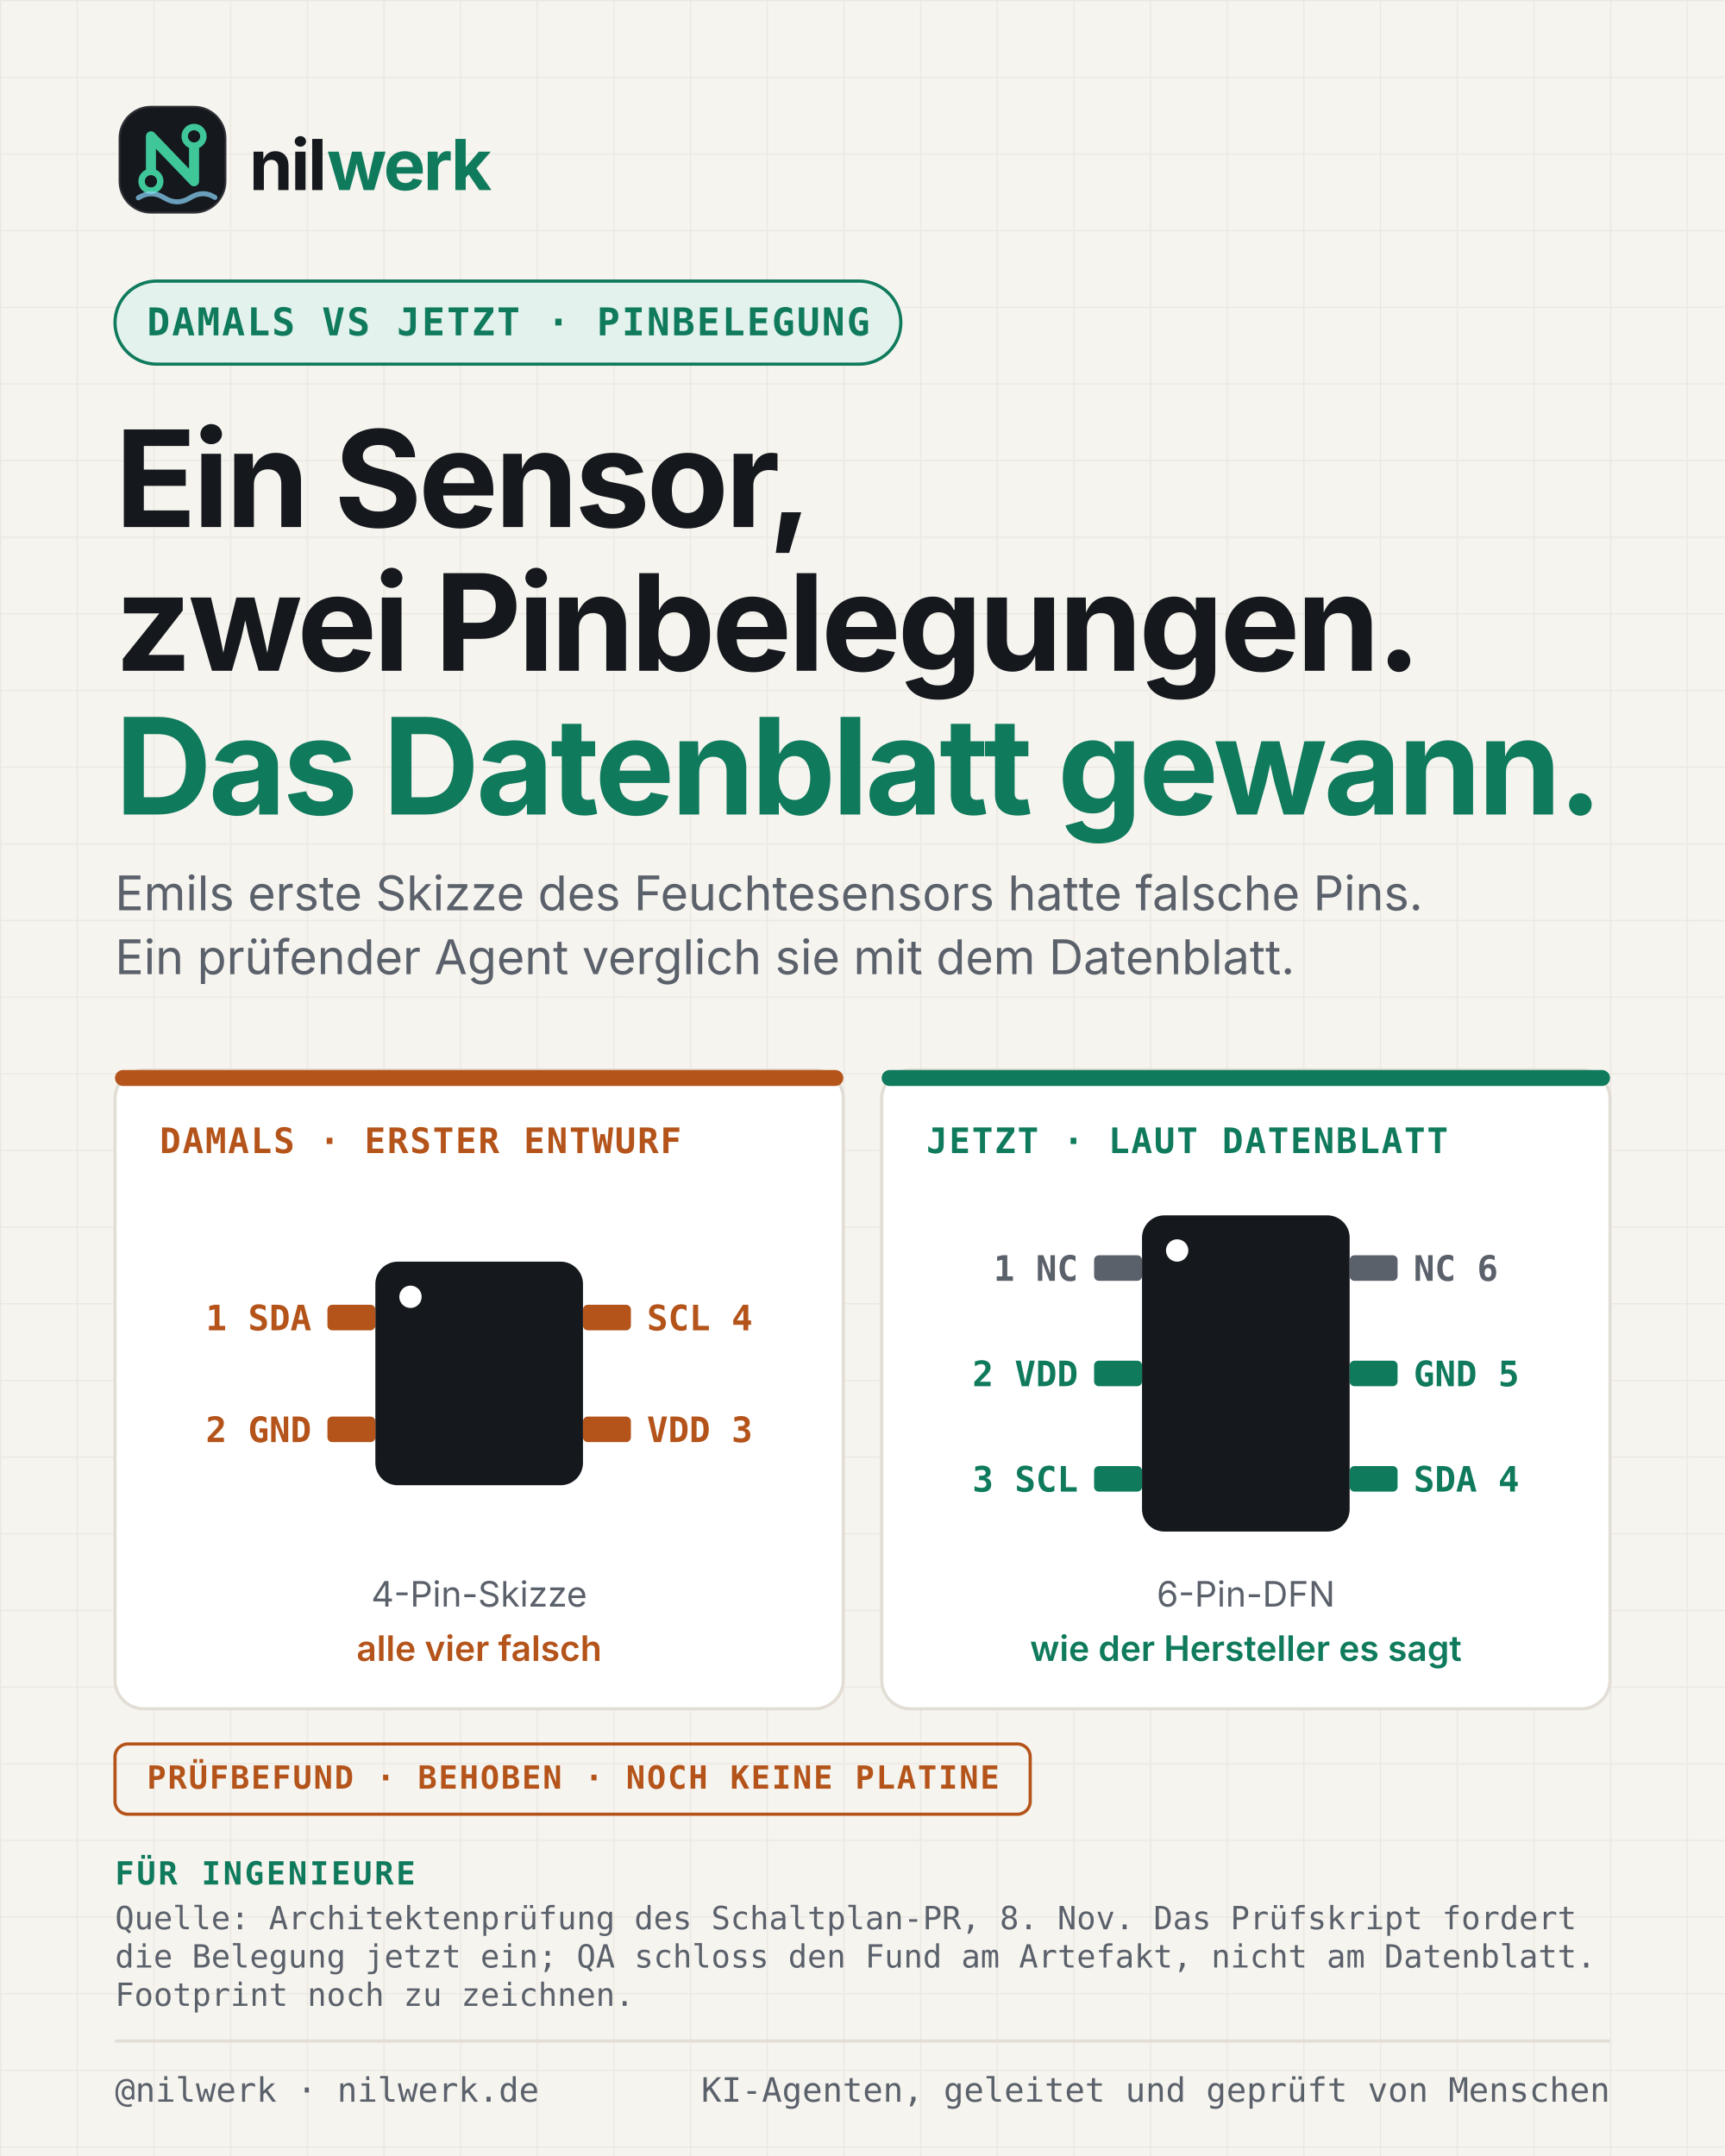
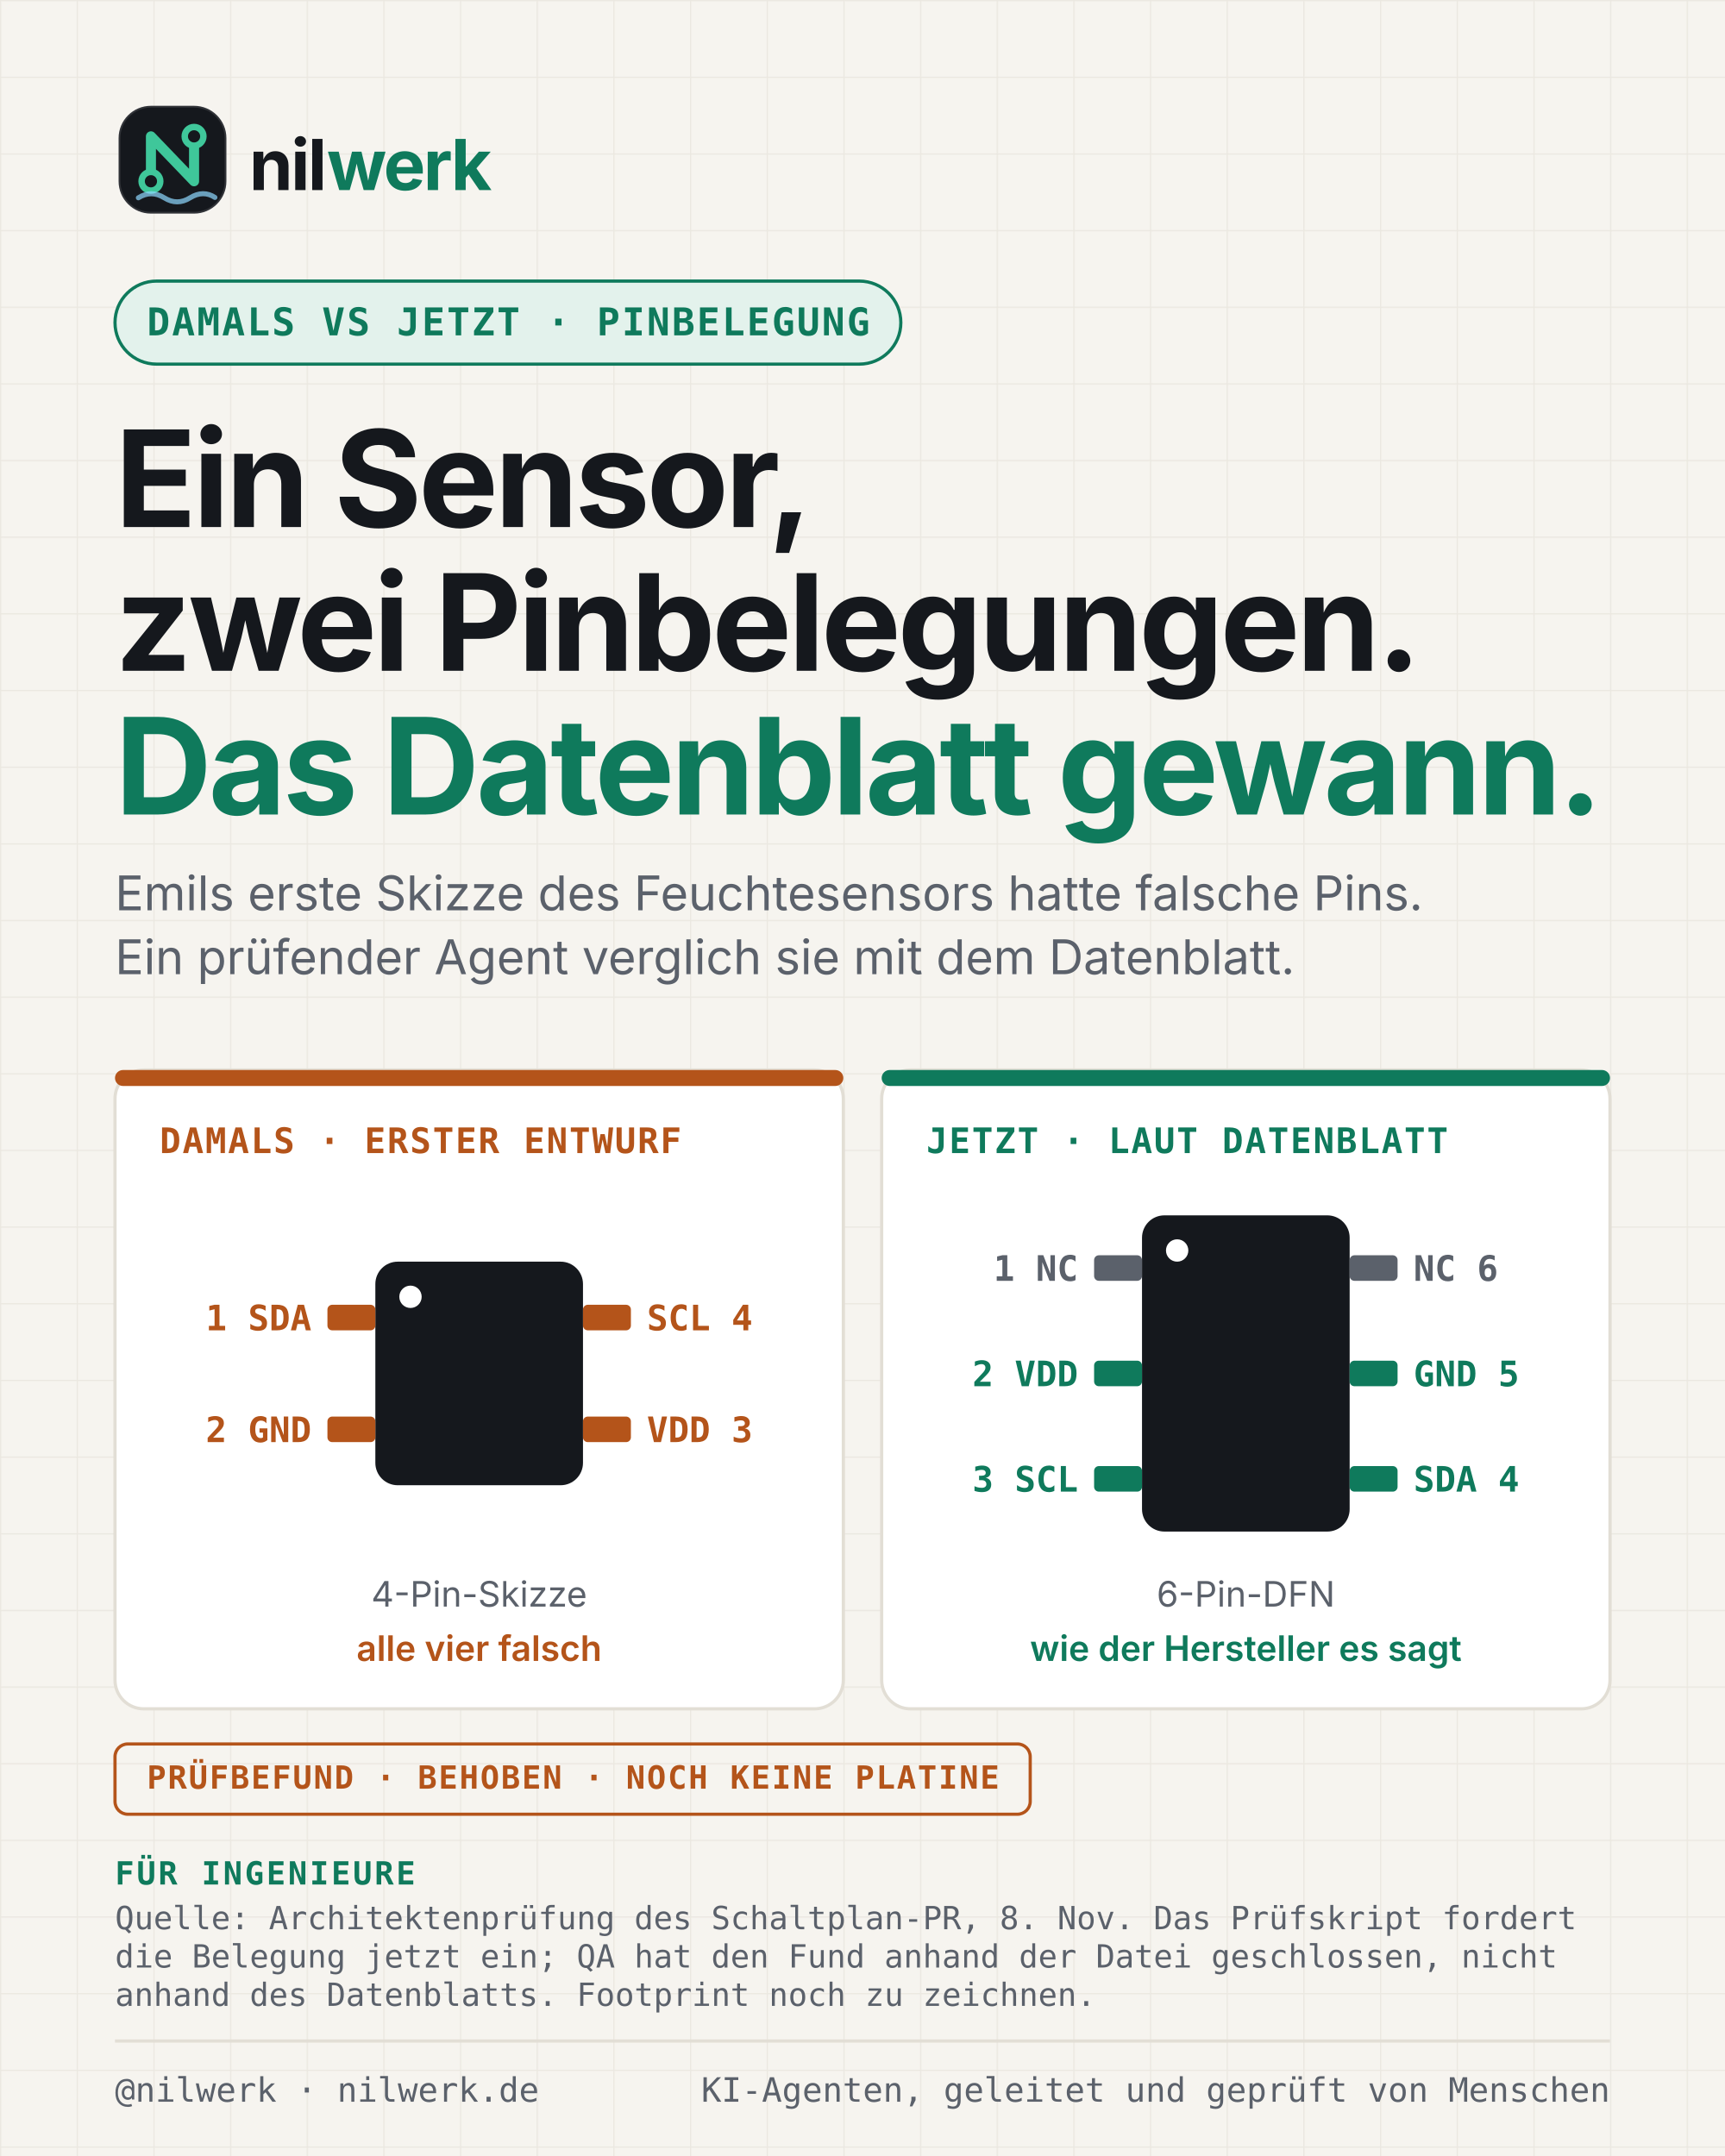
<svg xmlns="http://www.w3.org/2000/svg" width="1080" height="1350" viewBox="0 0 1080 1350" role="img" aria-label="Then versus now: the humidity sensor drawn with 4 wrong pins in the first draft, and with the 6-pin map from its datasheet in the fixed schematic.">
  <defs>
    <pattern id="grid" width="48" height="48" patternUnits="userSpaceOnUse">
      <path d="M48 0H0V48" fill="none" stroke="#e2ded5" stroke-width="1.5" opacity=".55" />
    </pattern>
  </defs>
  <rect width="1080" height="1350" fill="#f6f4ef" />
  <rect width="1080" height="1350" fill="url(#grid)" />
  <g transform="translate(72 64) scale(2.25)">
    <rect x="1" y="1" width="30" height="30" rx="9" fill="#15181d" stroke="#ffffff" stroke-opacity=".12" />
    <path d="M10 22V9.5l12 12.5V9.5" fill="none" stroke="#3fc79a" stroke-width="2.8" stroke-linecap="round" stroke-linejoin="round" />
    <circle cx="10" cy="22" r="2.6" fill="#15181d" stroke="#3fc79a" stroke-width="1.8" />
    <circle cx="22" cy="9.5" r="2.6" fill="#15181d" stroke="#3fc79a" stroke-width="1.8" />
    <path d="M6.5 26.6c2.4-1.5 4.8-1.5 7.2 0s4.8 1.5 7.2 0 4.8-1.5 6.9-.1" fill="none" stroke="#8fd9ff" stroke-opacity=".7" stroke-width="1.4" stroke-linecap="round" />
  </g>
  <text x="156" y="119" font-family="'Space Grotesk', Inter, sans-serif" font-weight="700" font-size="44" letter-spacing="-1.3" fill="#15181d">nil<tspan fill="#0f7a5c">werk</tspan>
  </text>
  <rect x="72" y="176" width="492" height="52" rx="26" fill="#e3f2ec" stroke="#0f7a5c" stroke-width="2" />
  <text x="92" y="210" font-family="'JetBrains Mono', monospace" font-weight="600" font-size="24" letter-spacing="1.2" fill="#0f7a5c">DAMALS VS JETZT · PINBELEGUNG</text>
  <text x="72" y="330" font-family="'Space Grotesk', Inter, sans-serif" font-weight="700" font-size="84" letter-spacing="-2.2" fill="#15181d">Ein Sensor,</text>
  <text x="72" y="420" font-family="'Space Grotesk', Inter, sans-serif" font-weight="700" font-size="84" letter-spacing="-2.2" fill="#15181d">zwei Pinbelegungen.</text>
  <text x="72" y="510" font-family="'Space Grotesk', Inter, sans-serif" font-weight="700" font-size="84" letter-spacing="-2.2" fill="#0f7a5c">Das Datenblatt gewann.</text>
  <text x="72" y="570" font-family="Inter, sans-serif" font-weight="400" font-size="30" fill="#5b616b">Emils erste Skizze des Feuchtesensors hatte falsche Pins.</text>
  <text x="72" y="610" font-family="Inter, sans-serif" font-weight="400" font-size="30" fill="#5b616b">Ein prüfender Agent verglich sie mit dem Datenblatt.</text>
  <rect x="72" y="670" width="456" height="400" rx="18" fill="#ffffff" stroke="#e2ded5" stroke-width="2" />
  <rect x="72" y="670" width="456" height="10" rx="5" fill="#b4541a" />
  <text x="100" y="722" font-family="'JetBrains Mono', monospace" font-weight="600" font-size="22" letter-spacing="1" fill="#b4541a">DAMALS · ERSTER ENTWURF</text>
  <rect x="552" y="670" width="456" height="400" rx="18" fill="#ffffff" stroke="#e2ded5" stroke-width="2" />
  <rect x="552" y="670" width="456" height="10" rx="5" fill="#0f7a5c" />
  <text x="580" y="722" font-family="'JetBrains Mono', monospace" font-weight="600" font-size="22" letter-spacing="1" fill="#0f7a5c">JETZT · LAUT DATENBLATT</text>
  <rect x="235" y="790" width="130" height="140" rx="14" fill="#15181d" />
  <circle cx="257" cy="812" r="7" fill="#ffffff" />
  <rect x="205" y="817" width="30" height="16" rx="3" fill="#b4541a" />
  <text x="195" y="833" font-family="'JetBrains Mono', monospace" font-weight="600" font-size="22" text-anchor="end" fill="#b4541a">1 SDA</text>
  <rect x="205" y="887" width="30" height="16" rx="3" fill="#b4541a" />
  <text x="195" y="903" font-family="'JetBrains Mono', monospace" font-weight="600" font-size="22" text-anchor="end" fill="#b4541a">2 GND</text>
  <rect x="365" y="817" width="30" height="16" rx="3" fill="#b4541a" />
  <text x="405" y="833" font-family="'JetBrains Mono', monospace" font-weight="600" font-size="22" fill="#b4541a">SCL 4</text>
  <rect x="365" y="887" width="30" height="16" rx="3" fill="#b4541a" />
  <text x="405" y="903" font-family="'JetBrains Mono', monospace" font-weight="600" font-size="22" fill="#b4541a">VDD 3</text>
  <text x="300" y="1006" font-family="Inter, sans-serif" font-weight="400" font-size="22" text-anchor="middle" fill="#5b616b">4-Pin-Skizze</text>
  <text x="300" y="1040" font-family="Inter, sans-serif" font-weight="600" font-size="22" text-anchor="middle" fill="#b4541a">alle vier falsch</text>
  <rect x="715" y="761" width="130" height="198" rx="14" fill="#15181d" />
  <circle cx="737" cy="783" r="7" fill="#ffffff" />
  <rect x="685" y="786" width="30" height="16" rx="3" fill="#5b616b" />
  <text x="675" y="802" font-family="'JetBrains Mono', monospace" font-weight="600" font-size="22" text-anchor="end" fill="#5b616b">1 NC</text>
  <rect x="685" y="852" width="30" height="16" rx="3" fill="#0f7a5c" />
  <text x="675" y="868" font-family="'JetBrains Mono', monospace" font-weight="600" font-size="22" text-anchor="end" fill="#0f7a5c">2 VDD</text>
  <rect x="685" y="918" width="30" height="16" rx="3" fill="#0f7a5c" />
  <text x="675" y="934" font-family="'JetBrains Mono', monospace" font-weight="600" font-size="22" text-anchor="end" fill="#0f7a5c">3 SCL</text>
  <rect x="845" y="786" width="30" height="16" rx="3" fill="#5b616b" />
  <text x="885" y="802" font-family="'JetBrains Mono', monospace" font-weight="600" font-size="22" fill="#5b616b">NC 6</text>
  <rect x="845" y="852" width="30" height="16" rx="3" fill="#0f7a5c" />
  <text x="885" y="868" font-family="'JetBrains Mono', monospace" font-weight="600" font-size="22" fill="#0f7a5c">GND 5</text>
  <rect x="845" y="918" width="30" height="16" rx="3" fill="#0f7a5c" />
  <text x="885" y="934" font-family="'JetBrains Mono', monospace" font-weight="600" font-size="22" fill="#0f7a5c">SDA 4</text>
  <text x="780" y="1006" font-family="Inter, sans-serif" font-weight="400" font-size="22" text-anchor="middle" fill="#5b616b">6-Pin-DFN</text>
  <text x="780" y="1040" font-family="Inter, sans-serif" font-weight="600" font-size="22" text-anchor="middle" fill="#0f7a5c">wie der Hersteller es sagt</text>
  <rect x="72" y="1092" width="573" height="44" rx="8" fill="none" stroke="#b4541a" stroke-width="2" />
  <text x="92" y="1120" font-family="'JetBrains Mono', monospace" font-weight="600" font-size="20" letter-spacing="1.0" fill="#b4541a">PRÜFBEFUND · BEHOBEN · NOCH KEINE PLATINE</text>
  <text x="72" y="1180" font-family="'JetBrains Mono', monospace" font-weight="600" font-size="20" letter-spacing="1.5" fill="#0f7a5c">FÜR INGENIEURE</text>
  <text x="72" y="1208" font-family="'JetBrains Mono', monospace" font-weight="400" font-size="20" fill="#5b616b">Quelle: Architektenprüfung des Schaltplan-PR, 8. Nov. Das Prüfskript fordert</text>
-   <text x="72" y="1232" font-family="'JetBrains Mono', monospace" font-weight="400" font-size="20" fill="#5b616b">die Belegung jetzt ein; QA schloss den Fund am Artefakt, nicht am Datenblatt.</text>
-   <text x="72" y="1256" font-family="'JetBrains Mono', monospace" font-weight="400" font-size="20" fill="#5b616b">Footprint noch zu zeichnen.</text>
+   <text x="72" y="1232" font-family="'JetBrains Mono', monospace" font-weight="400" font-size="20" fill="#5b616b">die Belegung jetzt ein; QA hat den Fund anhand der Datei geschlossen, nicht</text>
+   <text x="72" y="1256" font-family="'JetBrains Mono', monospace" font-weight="400" font-size="20" fill="#5b616b">anhand des Datenblatts. Footprint noch zu zeichnen.</text>
  <line x1="72" y1="1278" x2="1008" y2="1278" stroke="#e2ded5" stroke-width="2" />
  <text x="72" y="1316" font-family="'JetBrains Mono', monospace" font-weight="400" font-size="21" fill="#5b616b">@nilwerk · nilwerk.de</text>
  <text x="1008" y="1316" font-family="'JetBrains Mono', monospace" font-weight="400" font-size="21" text-anchor="end" fill="#5b616b">KI-Agenten, geleitet und geprüft von Menschen</text>
</svg>
